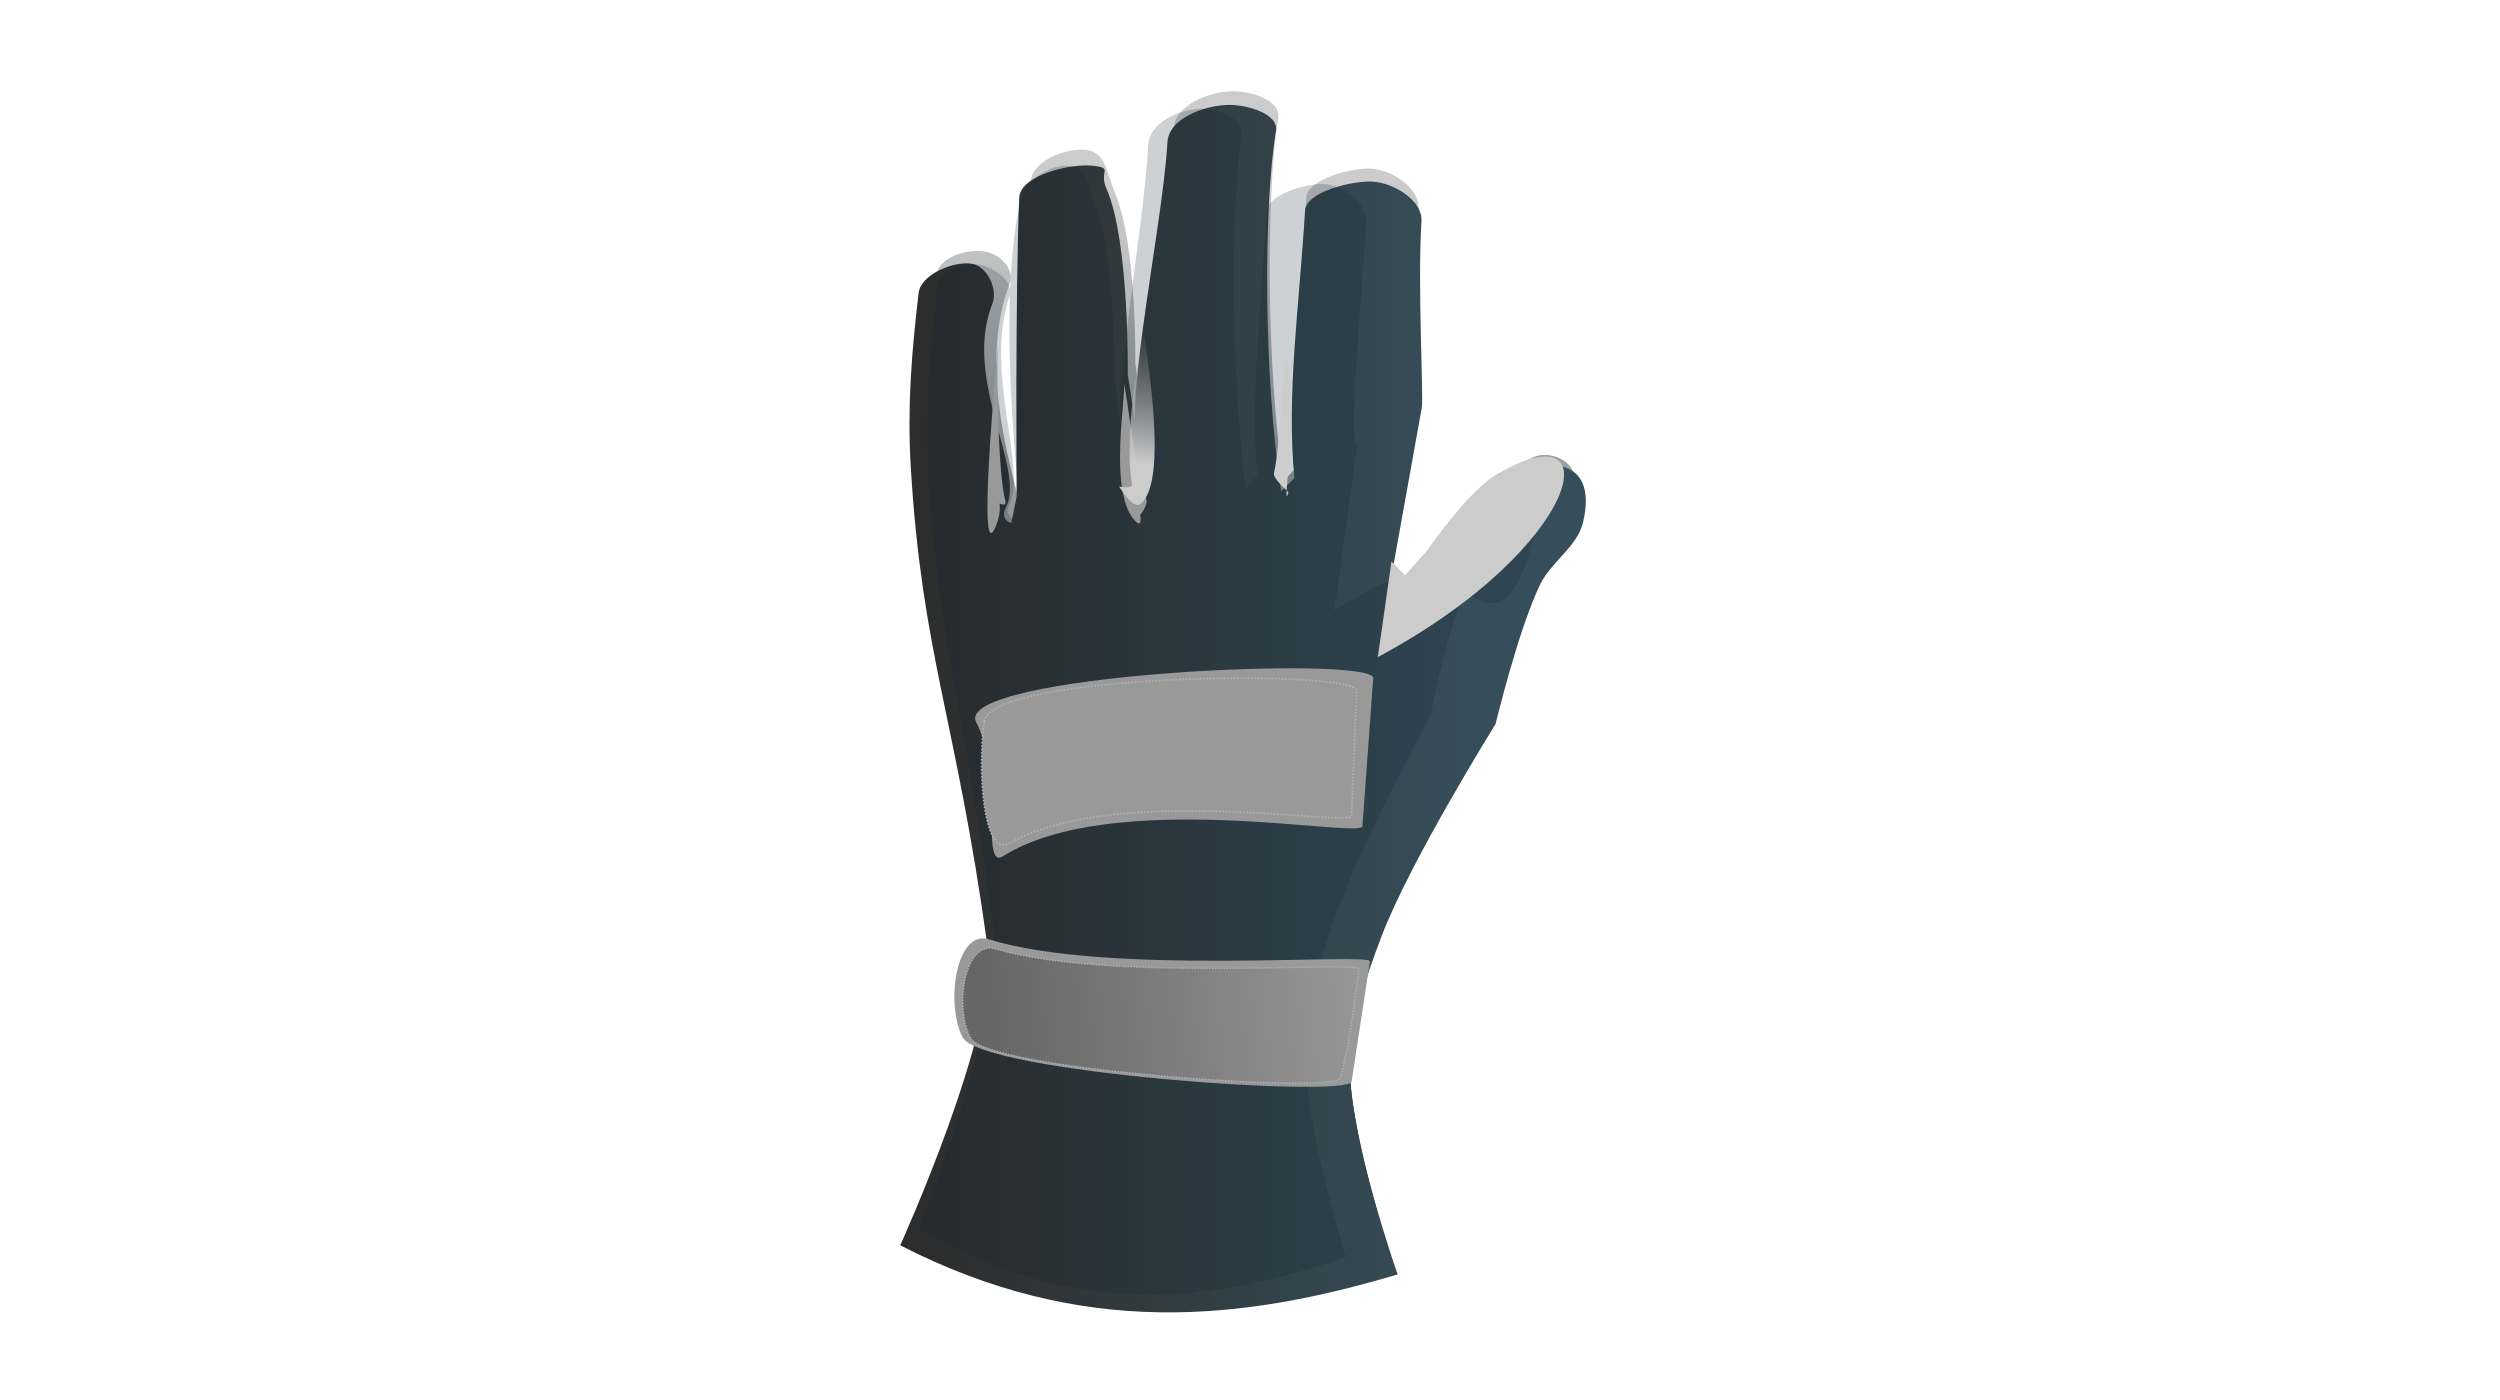
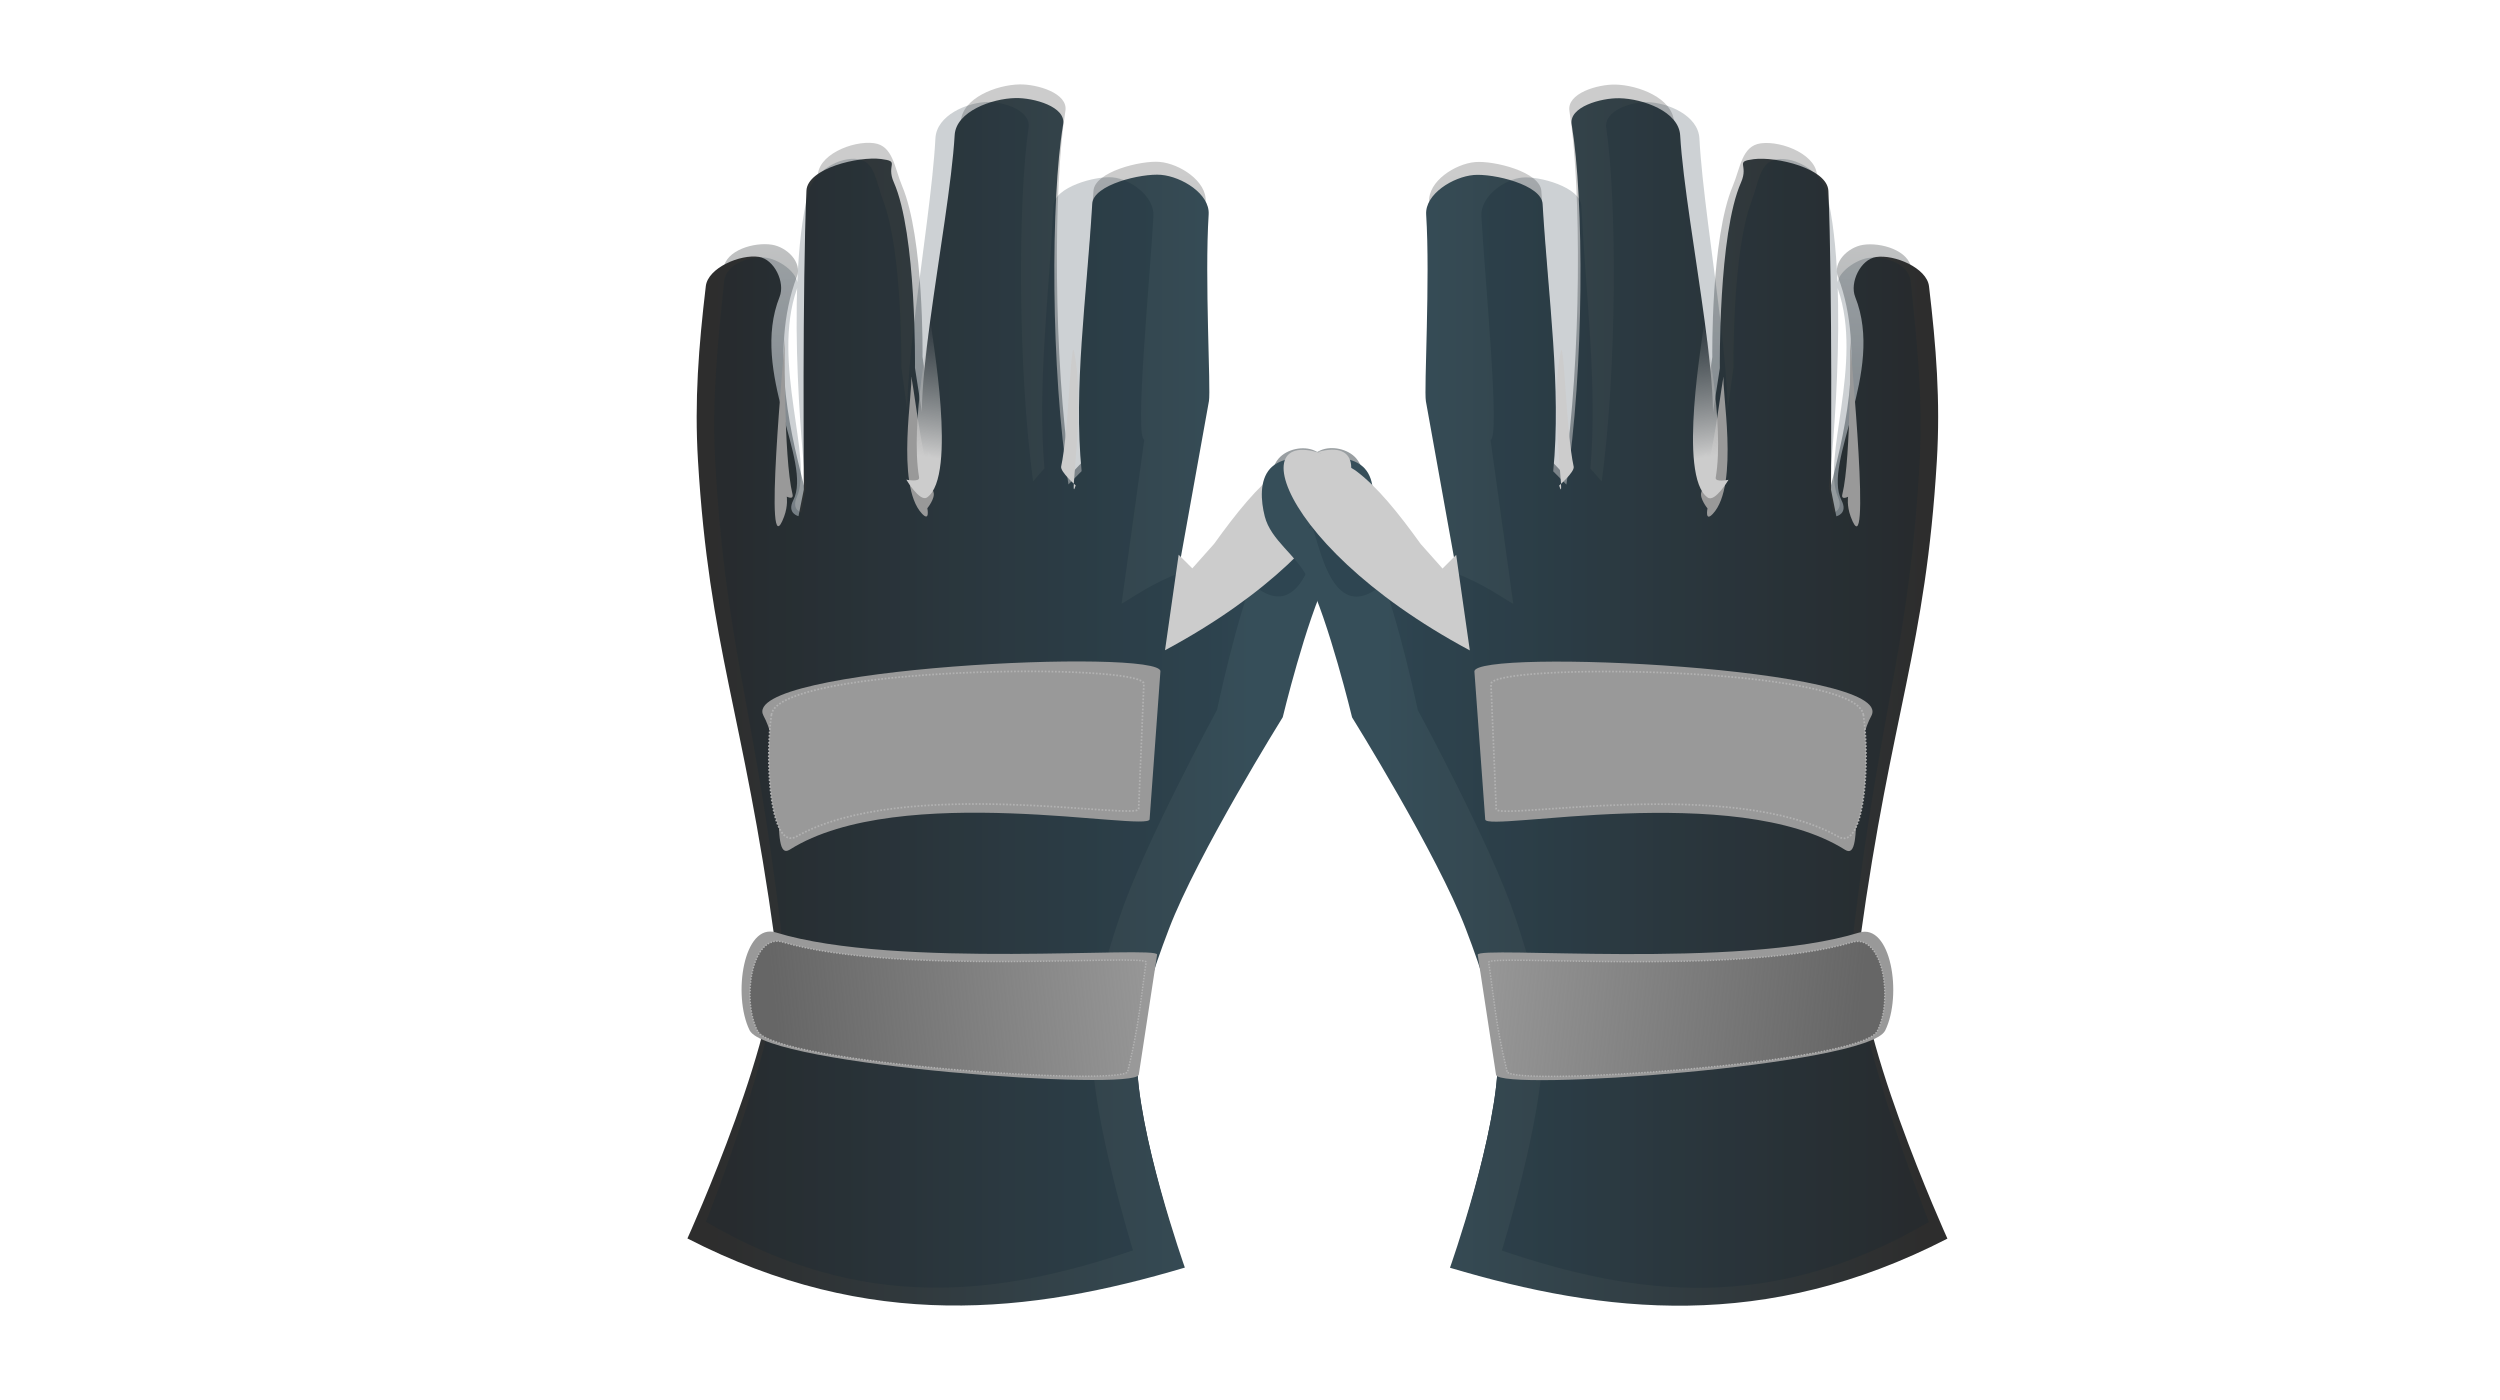
- <svg xmlns="http://www.w3.org/2000/svg" version="1.1" id="Layer_1" viewBox="0 0 768 430" enable-background="new 0 0 768 430" xml:space="preserve">
+ <svg xmlns="http://www.w3.org/2000/svg" version="1.1" id="Layer_1" x="0px" y="0px" width="768px" height="430px" viewBox="0 0 768 430" enable-background="new 0 0 768 430" xml:space="preserve">
  <g transform="translate(0,-924.3622)">
-     <linearGradient id="SVGID_1_" gradientUnits="userSpaceOnUse" x1="76.112" y1="293.096" x2="74.082" y2="389.963" gradientTransform="matrix(3.3594 0 0 -3.3594 129.6406 2290.751)">
+     <linearGradient id="SVGID_1_" gradientUnits="userSpaceOnUse" x1="68.017" y1="1085.55" x2="65.987" y2="988.684" gradientTransform="matrix(3.3594 0 0 3.3594 91.4609 -2342.773)">
      <stop offset="0" style="stop-color:#0E232E" />
      <stop offset="1" style="stop-color:#CCCCCC" />
    </linearGradient>
-     <path fill="url(#SVGID_1_)" d="M378.549,952.394c-7.033,0.146-17.603,4.147-18.014,11.498c-1.606,28.742-15.443,92.238-7.056,99.27   l0.776,4.924l-2.352,4.924l0.776-10.66l-3.903-26.271c0,0,0.495-36.463-6.271-52.49c-2.389-5.661-2.776-12.371-8.64-13.148   c-6.623-0.877-17.86,3.757-17.238,10.686c2.333,25.99-0.776,92.696-0.776,92.696l-1.576,8.224c0,0-0.467-0.537-1.552-4.924   c-3.58-14.49-11.465-42.236-2.557-65.639c1.711-4.495-3.081-9.118-7.65-9.848c-5.429-0.868-14.241,1.676-14.886,7.386   c-2.116,18.725-4.197,37.194-3.127,55.79c3.35,58.26,13.385,77.597,22.719,148.5c3.35,25.444-25.847,92.706-25.847,92.706   c54.099,29.114,101.521,23.292,147.335,9.036c0,0-14.202-42.121-14.11-64.014c0.059-14.062,4.62-27.878,9.407-41.018   c8.455-23.209,33.7-65.638,33.7-65.638s6.866-29.834,13.31-43.48c3.244-6.87,10.759-11.432,12.56-18.859   c1.163-4.801,1.597-11.099-1.576-14.772c-2.509-2.904-7.537-3.986-10.983-2.462c-17.321,7.663-45.461,46.346-46.234,45.941   l11.064-64.397c0.607-3.532-1.304-37.884-0.082-57.868c0.392-6.396-8.012-11.741-14.11-12.285   c-5.715-0.51-20.168,3.01-20.372,9.011c-1.681,29.24-5.591,57.029-3.145,82.873l-3.904,4.111   c-5.271-35.59-5.275-88.45-1.576-111.605C393.621,955.052,383.926,952.283,378.549,952.394L378.549,952.394z" />
-     <linearGradient id="SVGID_2_" gradientUnits="userSpaceOnUse" x1="45.976" y1="341.937" x2="95.392" y2="341.937" gradientTransform="matrix(3.3594 0 0 -3.3594 129.6406 2290.751)">
+     <path fill="url(#SVGID_1_)" d="M313.172,950.294c-7.033,0.146-17.603,4.147-18.014,11.498c-1.606,28.742-15.443,92.238-7.056,99.27   l0.776,4.924l-2.352,4.924l0.776-10.66l-3.903-26.271c0,0,0.495-36.463-6.271-52.49c-2.389-5.661-2.776-12.371-8.64-13.148   c-6.623-0.877-17.86,3.757-17.238,10.686c2.333,25.99-0.776,92.696-0.776,92.696l-1.576,8.224c0,0-0.467-0.537-1.552-4.924   c-3.58-14.49-11.465-42.236-2.557-65.639c1.711-4.495-3.081-9.118-7.65-9.848c-5.429-0.868-14.241,1.676-14.886,7.386   c-2.116,18.725-4.197,37.194-3.127,55.79c3.35,58.26,13.385,77.597,22.719,148.499c3.35,25.445-25.847,92.707-25.847,92.707   c54.099,29.113,101.521,23.291,147.335,9.035c0,0-14.202-42.121-14.11-64.014c0.06-14.062,4.621-27.877,9.407-41.018   c8.455-23.209,33.701-65.639,33.701-65.639s6.865-29.833,13.309-43.479c3.244-6.87,10.76-11.432,12.561-18.859   c1.164-4.801,1.598-11.099-1.576-14.771c-2.508-2.904-7.537-3.986-10.982-2.462c-17.32,7.663-45.461,46.346-46.234,45.941   l11.063-64.396c0.607-3.532-1.304-37.884-0.082-57.868c0.393-6.396-8.012-11.741-14.109-12.285   c-5.715-0.51-20.168,3.01-20.372,9.011c-1.681,29.24-5.591,57.029-3.146,82.873l-3.904,4.111   c-5.271-35.59-5.274-88.45-1.575-111.605C328.245,952.952,318.549,950.183,313.172,950.294L313.172,950.294z" />
+     <linearGradient id="SVGID_2_" gradientUnits="userSpaceOnUse" x1="37.88" y1="1036.711" x2="87.296" y2="1036.711" gradientTransform="matrix(3.3594 0 0 3.3594 91.4609 -2342.773)">
      <stop offset="0" style="stop-color:#2D2D2D" />
      <stop offset="1" style="stop-color:#364E59" />
    </linearGradient>
-     <path fill="url(#SVGID_2_)" d="M377.332,956.586c-7.294,0.145-18.257,4.108-18.683,11.391   c-1.666,28.474-16.017,91.378-7.317,98.345l0.805,4.878l-2.439,4.878l0.805-10.561l-4.048-26.026c0,0,0.514-41.154-6.503-57.032   c-2.478-5.607,2.152-6.387-3.931-7.156c-6.869-0.869-22.606,2.831-22.909,9.748c-1.264,28.909-0.805,91.832-0.805,91.832   l-1.634,8.147c0,0-3.656-0.838-1.609-4.878c6.013-11.868-13.431-39.327-4.192-62.512c1.774-4.453-1.656-11.548-6.394-12.271   c-5.631-0.86-15.609,3.337-16.278,8.994c-2.195,18.55-3.515,35.17-2.406,53.593c3.475,57.717,13.882,76.874,23.563,147.116   c3.474,25.208-26.807,91.843-26.807,91.843c56.11,28.843,105.293,23.074,152.81,8.951c0,0-14.729-41.729-14.635-63.417   c0.062-13.932,4.792-27.617,9.757-40.635c8.77-22.992,34.952-65.026,34.952-65.026s7.122-29.556,13.805-43.074   c3.364-6.806,11.158-11.325,13.026-18.684c1.207-4.756,1.656-10.995-1.635-14.635c-2.602-2.877-7.817-3.949-11.392-2.439   c-17.965,7.592-47.15,45.915-47.952,45.513l11.476-63.798c0.629-3.498-1.353-37.53-0.085-57.328   c0.406-6.336-8.309-11.632-14.635-12.171c-5.927-0.505-20.917,2.982-21.129,8.927c-1.743,28.968-5.798,56.498-3.262,82.101   l-4.049,4.073c-5.468-35.258-5.471-87.625-1.634-110.565C392.964,959.22,382.91,956.475,377.332,956.586L377.332,956.586z" />
+     <path fill="url(#SVGID_2_)" d="M311.956,954.486c-7.294,0.145-18.257,4.108-18.683,11.391   c-1.666,28.474-16.017,91.378-7.317,98.345l0.805,4.878l-2.439,4.878l0.805-10.561l-4.048-26.026c0,0,0.514-41.154-6.503-57.032   c-2.478-5.607,2.152-6.387-3.931-7.156c-6.869-0.869-22.606,2.831-22.909,9.748c-1.264,28.909-0.805,91.832-0.805,91.832   l-1.634,8.147c0,0-3.656-0.838-1.609-4.878c6.013-11.868-13.431-39.327-4.192-62.512c1.774-4.453-1.656-11.548-6.394-12.271   c-5.631-0.86-15.609,3.337-16.278,8.994c-2.195,18.55-3.515,35.17-2.406,53.593c3.475,57.717,13.882,76.875,23.563,147.117   c3.474,25.207-26.807,91.842-26.807,91.842c56.11,28.844,105.293,23.074,152.811,8.951c0,0-14.729-41.729-14.636-63.416   c0.062-13.934,4.793-27.617,9.758-40.637c8.77-22.99,34.952-65.025,34.952-65.025s7.121-29.556,13.805-43.074   c3.363-6.806,11.158-11.325,13.025-18.684c1.207-4.756,1.656-10.995-1.635-14.635c-2.602-2.877-7.816-3.949-11.391-2.439   c-17.965,7.592-47.151,45.915-47.953,45.513l11.476-63.798c0.629-3.498-1.353-37.53-0.086-57.328   c0.406-6.336-8.308-11.632-14.634-12.171c-5.927-0.505-20.917,2.982-21.129,8.927c-1.743,28.968-5.798,56.498-3.263,82.101   l-4.049,4.073c-5.468-35.258-5.471-87.625-1.634-110.565C327.587,957.12,317.534,954.375,311.956,954.486L311.956,954.486z" />
    <g opacity="0.21" enable-background="new    ">
-       <path fill="#0E232E" d="M368.773,957.786c-6.261,0.142-15.671,4.034-16.037,11.186c-1.429,27.96-13.748,89.729-6.281,96.57    l0.691,4.79l-2.094,4.791l0.691-10.371l-3.475-25.556c0,0,0.441-35.472-5.582-51.063c-2.127-5.506-2.472-12.035-7.692-12.791    c-5.896-0.853-13.701,3.862-15.346,10.396c-7.562,30.033-0.691,90.175-0.691,90.175l-1.403,8c0,0-3.138-0.823-1.381-4.79    c5.161-11.654-7.93-41.087,0-63.854c1.523-4.373-5.02-8.87-9.087-9.581c-4.833-0.844-12.678,1.631-13.252,7.186    c-1.884,18.215-3.736,36.183-2.784,54.273c2.982,56.676,11.916,75.486,20.226,144.462c2.982,24.753-23.01,90.186-23.01,90.186    c48.162,28.321,90.378,22.657,131.165,8.79c0,0-12.643-40.976-12.562-62.273c0.053-13.68,4.112-27.119,8.374-39.901    c7.527-22.578,30.002-63.854,30.002-63.854s6.113-29.022,11.85-42.297c2.887-6.683,9.577-11.121,11.18-18.346    c1.037-4.67,12.983,7.808,10.158,4.233c-2.233-2.825-4.932,35.191-24.006,16.209c-12.308-12.248-37.805,7.878-38.492,7.484    l6.971-50.297c-3.02-0.502,1.718-49.203,2.807-68.644c0.348-6.221-7.133-11.422-12.562-11.951    c-5.087-0.496-17.954,2.928-18.136,8.766c-1.497,28.445-4.978,55.479-2.8,80.619l-3.475,4    c-4.693-34.622-4.697-86.044-1.404-108.57C382.191,960.371,373.561,957.677,368.773,957.786L368.773,957.786z" />
+       <path fill="#0E232E" d="M303.396,955.686c-6.261,0.142-15.671,4.034-16.037,11.186c-1.429,27.96-13.748,89.729-6.281,96.57    l0.691,4.79l-2.094,4.791l0.691-10.371l-3.475-25.556c0,0,0.441-35.472-5.582-51.063c-2.127-5.506-2.472-12.035-7.692-12.791    c-5.896-0.853-13.701,3.862-15.346,10.396c-7.562,30.033-0.691,90.175-0.691,90.175l-1.403,8c0,0-3.138-0.823-1.381-4.79    c5.161-11.654-7.93-41.087,0-63.854c1.523-4.373-5.02-8.87-9.087-9.581c-4.833-0.844-12.678,1.631-13.252,7.186    c-1.884,18.215-3.736,36.183-2.784,54.273c2.982,56.676,11.916,75.486,20.226,144.463c2.982,24.752-23.01,90.186-23.01,90.186    c48.162,28.32,90.378,22.656,131.166,8.789c0,0-12.644-40.975-12.562-62.271c0.053-13.682,4.111-27.119,8.374-39.902    c7.526-22.578,30.001-63.854,30.001-63.854s6.113-29.022,11.85-42.297c2.889-6.683,9.578-11.121,11.182-18.346    c1.035-4.67,12.982,7.808,10.156,4.233c-2.232-2.825-4.932,35.191-24.006,16.209c-12.307-12.248-37.804,7.878-38.491,7.484    l6.971-50.297c-3.021-0.502,1.718-49.203,2.807-68.644c0.348-6.221-7.133-11.422-12.562-11.951    c-5.086-0.496-17.953,2.928-18.135,8.766c-1.498,28.445-4.979,55.479-2.801,80.619l-3.475,4    c-4.693-34.622-4.697-86.044-1.404-108.57C316.814,958.271,308.185,955.577,303.396,955.686L303.396,955.686z" />
    </g>
-     <path fill="#999999" d="M299.917,1146.325c7.998,14.836,1.438,45.335,8.069,41.15c33.744-21.297,110.257-5.327,110.548-9.317   l3.322-45.437C422.385,1125.488,291.918,1131.49,299.917,1146.325z" />
-     <path fill="#999999" stroke="#B2B2B2" stroke-width="0.524" stroke-dasharray="0.524,0.524" d="M302.365,1145.992   c-2.123,14.973-0.296,41.979,7.674,37.46c32.796-18.598,104.973-4.843,105.125-8.481l1.605-38.396   C417.046,1129.978,304.489,1131.02,302.365,1145.992L302.365,1145.992z" />
-     <path fill="#999999" d="M295.662,1242.979c-5.324-10.838-1.807-33.117,8.078-30.061c36.778,11.373,117.544,3.916,117.103,6.806   l-5.63,36.868C414.413,1261.831,300.986,1253.817,295.662,1242.979L295.662,1242.979z" />
-     <linearGradient id="SVGID_3_" gradientUnits="userSpaceOnUse" x1="109.506" y1="1148.783" x2="259.546" y2="1137.322" gradientTransform="matrix(0.8055 0 0 0.5878 215.6045 563.8129)">
+     <path fill="#999999" d="M234.541,1144.224c7.998,14.836,1.438,45.336,8.069,41.15c33.744-21.297,110.257-5.328,110.548-9.316   l3.322-45.438C357.008,1123.388,226.542,1129.39,234.541,1144.224z" />
+     <path fill="#999999" stroke="#B2B2B2" stroke-width="0.524" stroke-dasharray="0.524,0.524" d="M236.989,1143.892   c-2.123,14.973-0.296,41.979,7.674,37.459c32.796-18.598,104.973-4.844,105.125-8.48l1.605-38.396   C351.669,1127.878,239.113,1128.92,236.989,1143.892L236.989,1143.892z" />
+     <path fill="#999999" d="M230.286,1240.879c-5.324-10.838-1.807-33.117,8.078-30.061c36.778,11.373,117.544,3.916,117.103,6.805   l-5.63,36.869C349.037,1259.73,235.609,1251.717,230.286,1240.879L230.286,1240.879z" />
+     <linearGradient id="SVGID_3_" gradientUnits="userSpaceOnUse" x1="74.161" y1="70.104" x2="224.201" y2="81.566" gradientTransform="matrix(0.8055 0 0 -0.5878 178.7017 1278.201)">
      <stop offset="0" style="stop-color:#666666" />
      <stop offset="1" style="stop-color:#666666;stop-opacity:0" />
    </linearGradient>
-     <path fill="url(#SVGID_3_)" stroke="#B2B2B2" stroke-width="0.448" stroke-dasharray="0.448,0.448" d="M298.114,1243.223   c-5.063-9.866-1.719-30.148,7.682-27.365c34.974,10.354,112.07,3.564,111.674,6.196c-1.593,10.594-2.05,18.914-5.669,33.562   C410.644,1260.298,303.177,1253.089,298.114,1243.223z" />
-     <path fill="#999999" d="M306.442,1030.457c0,3.064-6.856,72.655-0.184,54.693c1.267-3.411,0.812-6.131,0.812-6.131   s2.235,1.167,1.758-0.766C306.031,1066.919,306.442,1030.456,306.442,1030.457L306.442,1030.457z" />
-     <path fill="#999999" d="M345.234,1042.297c0.943,2.604-4.981,33.132,3.394,41.985c2.487,2.63,1.625-1.685,1.625-1.685   s2.503-3.09,1.902-4.927C347.917,1064.705,345.778,1041.934,345.234,1042.297L345.234,1042.297z" />
-     <linearGradient id="SVGID_4_" gradientUnits="userSpaceOnUse" x1="184.037" y1="993.917" x2="190.943" y2="1057.72" gradientTransform="matrix(0.4856 0 0 -0.6756 260.0652 1738.248)">
+     <path fill="url(#SVGID_3_)" stroke="#B2B2B2" stroke-width="0.448" stroke-dasharray="0.448,0.448" d="M232.738,1241.123   c-5.063-9.865-1.719-30.148,7.682-27.365c34.974,10.354,112.07,3.564,111.675,6.195c-1.594,10.596-2.051,18.914-5.67,33.562   C345.268,1258.197,237.8,1250.988,232.738,1241.123z" />
+     <path fill="#999999" d="M241.065,1028.357c0,3.064-6.856,72.655-0.184,54.693c1.267-3.411,0.812-6.131,0.812-6.131   s2.235,1.167,1.758-0.766C240.655,1064.819,241.065,1028.356,241.065,1028.357L241.065,1028.357z" />
+     <path fill="#999999" d="M279.857,1040.197c0.943,2.604-4.981,33.132,3.394,41.985c2.487,2.63,1.625-1.685,1.625-1.685   s2.503-3.09,1.902-4.927C282.541,1062.605,280.401,1039.834,279.857,1040.197L279.857,1040.197z" />
+     <linearGradient id="SVGID_4_" gradientUnits="userSpaceOnUse" x1="125.062" y1="479.209" x2="131.968" y2="415.406" gradientTransform="matrix(0.4856 0 0 0.6756 223.3229 740.903)">
      <stop offset="0" style="stop-color:#CCCCCC" />
      <stop offset="1" style="stop-color:#999999;stop-opacity:0" />
    </linearGradient>
-     <path fill="url(#SVGID_4_)" d="M351.441,1026.367c0,2.73,8.139,46.373-1.266,52.902c-2.233,1.55-6.377-5.46-6.377-5.46   s4.191,0.874,3.925-0.683C344.929,1056.83,351.011,1026.022,351.441,1026.367L351.441,1026.367z" />
-     <path fill="#CCCCCC" d="M395.203,1033.907c3.938,17.005-1.777,49.387,0.627,41.675c0,0-4.811-4.222-4.467-5.814   C393.621,1059.308,394.205,1033.094,395.203,1033.907z" />
-     <path fill="#CCCCCC" d="M427.46,1096.874l-4.191,29.344c63.931-34.266,72.175-78.078,35.213-55.335   c-6.707,4.896-13.415,13.307-20.122,22.637l-6.707,7.546L427.46,1096.874z" />
+     <path fill="url(#SVGID_4_)" d="M286.064,1024.267c0,2.73,8.139,46.373-1.266,52.902c-2.233,1.55-6.377-5.46-6.377-5.46   s4.191,0.874,3.925-0.683C279.553,1054.73,285.634,1023.922,286.064,1024.267L286.064,1024.267z" />
+     <path fill="#CCCCCC" d="M329.827,1031.807c3.938,17.005-1.777,49.387,0.627,41.675c0,0-4.811-4.222-4.467-5.814   C328.245,1057.208,328.829,1030.994,329.827,1031.807z" />
+     <path fill="#CCCCCC" d="M362.083,1094.774l-4.191,29.344c63.931-34.266,72.175-78.078,35.214-55.335   c-6.707,4.896-13.416,13.307-20.123,22.637l-6.707,7.546L362.083,1094.774z" />
+   </g>
+   <g transform="translate(0,-924.3622)">
+     <linearGradient id="SVGID_5_" gradientUnits="userSpaceOnUse" x1="53.221" y1="1085.565" x2="51.191" y2="988.699" gradientTransform="matrix(-3.3594 0 0 3.3594 668.2539 -2342.773)">
+       <stop offset="0" style="stop-color:#0E232E" />
+       <stop offset="1" style="stop-color:#CCCCCC" />
+     </linearGradient>
+     <path fill="url(#SVGID_5_)" d="M496.247,950.344c-5.377-0.111-15.072,2.658-14.11,8.198c3.699,23.155,3.695,76.015-1.575,111.605   l-3.904-4.111c2.445-25.844-1.465-53.633-3.146-82.873c-0.204-6.001-14.657-9.521-20.372-9.011   c-6.098,0.544-14.502,5.889-14.109,12.285c1.222,19.984-0.689,54.336-0.082,57.868l11.063,64.396   c-0.772,0.405-28.913-38.278-46.233-45.941c-3.446-1.524-8.475-0.442-10.983,2.462c-3.173,3.673-2.739,9.971-1.576,14.771   c1.801,7.427,9.316,11.989,12.561,18.859c6.443,13.646,13.31,43.479,13.31,43.479s25.245,42.43,33.7,65.639   c4.786,13.141,9.348,26.955,9.407,41.018c0.092,21.893-14.11,64.014-14.11,64.014c45.814,14.256,93.236,20.078,147.335-9.035   c0,0-29.196-67.262-25.847-92.707c9.334-70.902,19.369-90.239,22.719-148.499c1.07-18.596-1.012-37.065-3.127-55.79   c-0.645-5.71-9.457-8.254-14.887-7.386c-4.568,0.73-9.36,5.353-7.649,9.848c8.908,23.403,1.022,51.149-2.558,65.639   c-1.084,4.387-1.551,4.924-1.551,4.924l-1.576-8.224c0,0-3.109-66.706-0.776-92.696c0.622-6.929-10.615-11.563-17.238-10.686   c-5.864,0.777-6.251,7.487-8.64,13.148c-6.766,16.027-6.271,52.49-6.271,52.49l-3.902,26.271l0.775,10.66l-2.352-4.924l0.775-4.924   c8.388-7.032-5.449-70.528-7.056-99.27C513.85,954.491,503.279,950.49,496.247,950.344L496.247,950.344z" />
+     <linearGradient id="SVGID_6_" gradientUnits="userSpaceOnUse" x1="23.084" y1="1036.726" x2="72.501" y2="1036.726" gradientTransform="matrix(-3.3594 0 0 3.3594 668.2539 -2342.773)">
+       <stop offset="0" style="stop-color:#2D2D2D" />
+       <stop offset="1" style="stop-color:#364E59" />
+     </linearGradient>
+     <path fill="url(#SVGID_6_)" d="M497.464,954.536c-5.578-0.111-15.632,2.634-14.636,8.122c3.837,22.94,3.834,75.307-1.634,110.565   l-4.049-4.073c2.535-25.603-1.52-53.133-3.263-82.101c-0.212-5.945-15.202-9.432-21.129-8.927   c-6.326,0.539-15.041,5.835-14.635,12.171c1.268,19.798-0.714,53.83-0.085,57.328l11.476,63.798   c-0.802,0.402-29.987-37.921-47.952-45.513c-3.574-1.51-8.79-0.438-11.392,2.439c-3.291,3.64-2.842,9.879-1.635,14.635   c1.868,7.359,9.662,11.878,13.025,18.684c6.684,13.518,13.806,43.074,13.806,43.074s26.182,42.035,34.951,65.025   c4.965,13.02,9.695,26.703,9.758,40.637c0.094,21.688-14.636,63.416-14.636,63.416c47.518,14.123,96.7,19.893,152.811-8.951   c0,0-30.281-66.635-26.807-91.842c9.681-70.242,20.088-89.4,23.562-147.117c1.109-18.423-0.211-35.043-2.406-53.593   c-0.669-5.657-10.646-9.854-16.277-8.994c-4.738,0.723-8.168,7.818-6.395,12.271c9.239,23.185-10.205,50.644-4.191,62.512   c2.047,4.04-1.609,4.878-1.609,4.878l-1.635-8.147c0,0,0.459-62.923-0.805-91.832c-0.303-6.917-16.039-10.617-22.908-9.748   c-6.084,0.769-1.453,1.549-3.932,7.156c-7.017,15.878-6.503,57.032-6.503,57.032l-4.048,26.026l0.805,10.561l-2.439-4.878   l0.806-4.878c8.7-6.967-5.651-69.871-7.317-98.345C515.721,958.644,504.758,954.681,497.464,954.536L497.464,954.536z" />
+     <g opacity="0.21" enable-background="new    ">
+       <path fill="#0E232E" d="M506.023,955.736c-4.789-0.109-13.418,2.585-12.563,7.977c3.293,22.526,3.289,73.948-1.403,108.57    l-3.476-4c2.178-25.14-1.303-52.174-2.801-80.619c-0.182-5.838-13.049-9.262-18.135-8.766c-5.43,0.529-12.91,5.73-12.562,11.951    c1.089,19.441,5.827,68.142,2.807,68.644l6.971,50.297c-0.687,0.394-26.184-19.732-38.491-7.484    c-19.074,18.982-21.773-19.034-24.006-16.209c-2.825,3.575,9.121-8.903,10.157-4.233c1.604,7.225,8.293,11.663,11.181,18.346    c5.736,13.275,11.85,42.297,11.85,42.297s22.476,41.275,30.002,63.854c4.263,12.783,8.321,26.221,8.374,39.902    c0.081,21.297-12.562,62.271-12.562,62.271c40.788,13.867,83.004,19.531,131.165-8.789c0,0-25.991-65.434-23.01-90.186    c8.311-68.977,17.244-87.787,20.227-144.463c0.951-18.09-0.9-36.058-2.784-54.273c-0.574-5.555-8.419-8.03-13.252-7.186    c-4.067,0.711-10.61,5.208-9.087,9.581c7.93,22.767-5.161,52.2,0,63.854c1.757,3.967-1.381,4.79-1.381,4.79l-1.403-8    c0,0,6.871-60.142-0.69-90.175c-1.646-6.534-9.451-11.249-15.347-10.396c-5.22,0.756-5.565,7.285-7.692,12.791    c-6.022,15.591-5.582,51.063-5.582,51.063l-3.475,25.556l0.691,10.371l-2.094-4.791l0.69-4.79c7.467-6.841-4.853-68.61-6.28-96.57    C521.693,959.77,512.283,955.878,506.023,955.736L506.023,955.736z" />
+     </g>
+     <path fill="#999999" d="M452.939,1130.671l3.322,45.438c0.291,3.988,76.805-11.98,110.549,9.316   c6.631,4.186,0.07-26.314,8.068-41.15C582.878,1129.44,452.411,1123.438,452.939,1130.671z" />
+     <path fill="#999999" stroke="#B2B2B2" stroke-width="0.524" stroke-dasharray="0.524,0.524" d="M572.431,1143.942   c-2.124-14.973-114.681-16.015-114.404-9.417l1.605,38.396c0.152,3.637,72.329-10.117,105.125,8.48   C572.727,1185.921,574.554,1158.915,572.431,1143.942L572.431,1143.942z" />
+     <path fill="#999999" d="M579.134,1240.929c-5.323,10.838-118.751,18.852-119.551,13.613l-5.63-36.869   c-0.441-2.889,80.324,4.568,117.103-6.805C580.941,1207.811,584.458,1230.091,579.134,1240.929L579.134,1240.929z" />
+     <linearGradient id="SVGID_7_" gradientUnits="userSpaceOnUse" x1="12.453" y1="70.019" x2="162.492" y2="81.481" gradientTransform="matrix(-0.8055 0 0 -0.5878 581.0121 1278.201)">
+       <stop offset="0" style="stop-color:#666666" />
+       <stop offset="1" style="stop-color:#666666;stop-opacity:0" />
+     </linearGradient>
+     <path fill="url(#SVGID_7_)" stroke="#B2B2B2" stroke-width="0.448" stroke-dasharray="0.448,0.448" d="M462.995,1253.565   c-3.619-14.648-4.076-22.967-5.67-33.562c-0.396-2.631,76.7,4.158,111.675-6.195c9.4-2.783,12.745,17.5,7.682,27.365   C571.619,1251.038,464.151,1258.247,462.995,1253.565z" />
+     <path fill="#999999" d="M568.354,1028.407c0-0.001,0.411,36.462-2.386,47.796c-0.478,1.933,1.759,0.766,1.759,0.766   s-0.455,2.72,0.812,6.131C575.21,1101.062,568.354,1031.471,568.354,1028.407L568.354,1028.407z" />
+     <path fill="#999999" d="M529.562,1040.246c-0.545-0.363-2.684,22.408-6.922,35.373c-0.601,1.837,1.902,4.927,1.902,4.927   s-0.862,4.315,1.625,1.685C534.543,1073.379,528.619,1042.851,529.562,1040.246L529.562,1040.246z" />
+     <linearGradient id="SVGID_8_" gradientUnits="userSpaceOnUse" x1="22.703" y1="479.282" x2="29.608" y2="415.479" gradientTransform="matrix(-0.4856 0 0 0.6756 536.391 740.903)">
+       <stop offset="0" style="stop-color:#CCCCCC" />
+       <stop offset="1" style="stop-color:#999999;stop-opacity:0" />
+     </linearGradient>
+     <path fill="url(#SVGID_8_)" d="M523.355,1024.317c0.43-0.345,6.512,30.463,3.717,46.759c-0.266,1.557,3.926,0.683,3.926,0.683   s-4.145,7.01-6.377,5.46C515.216,1070.69,523.355,1027.047,523.355,1024.317L523.355,1024.317z" />
+     <path fill="#CCCCCC" d="M483.433,1067.718c0.344,1.592-4.467,5.814-4.467,5.814c2.404,7.712-3.311-24.67,0.627-41.675   C480.591,1031.044,481.175,1057.258,483.433,1067.718z" />
+     <path fill="#CCCCCC" d="M443.143,1099.016l-6.707-7.546c-6.707-9.33-13.415-17.741-20.122-22.637   c-36.962-22.743-28.718,21.069,35.214,55.335l-4.191-29.344L443.143,1099.016z" />
  </g>
</svg>
